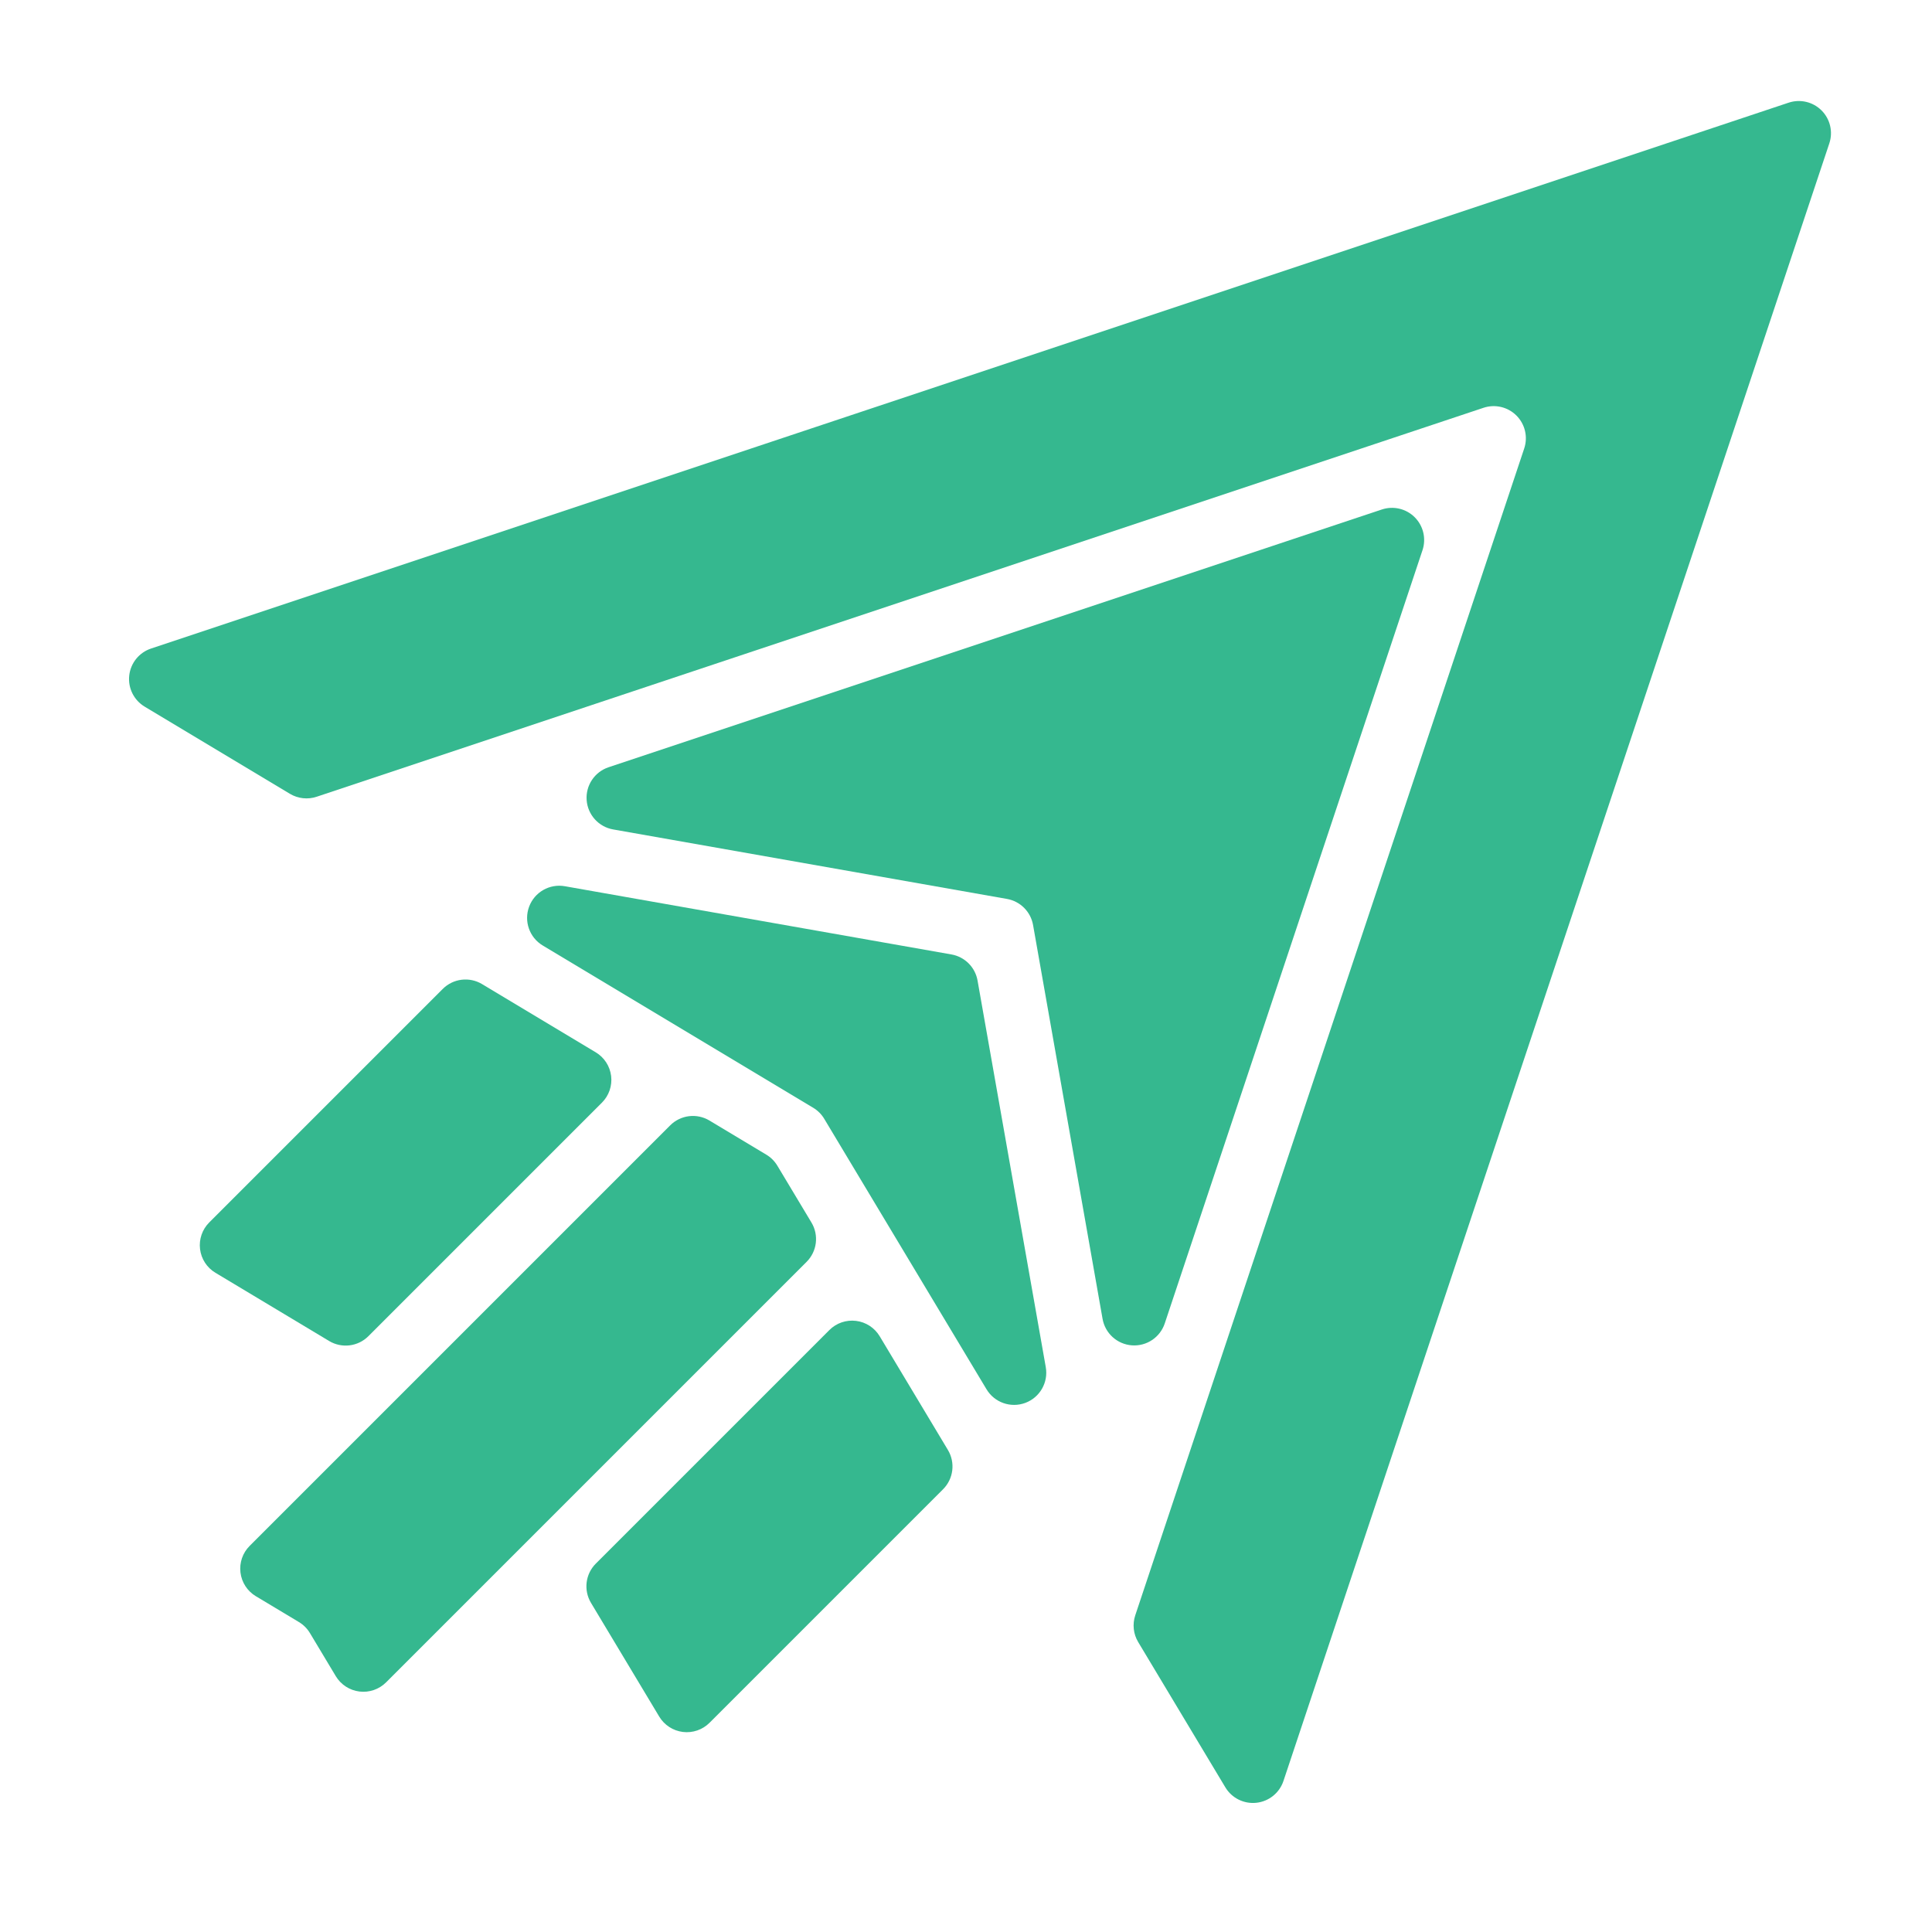
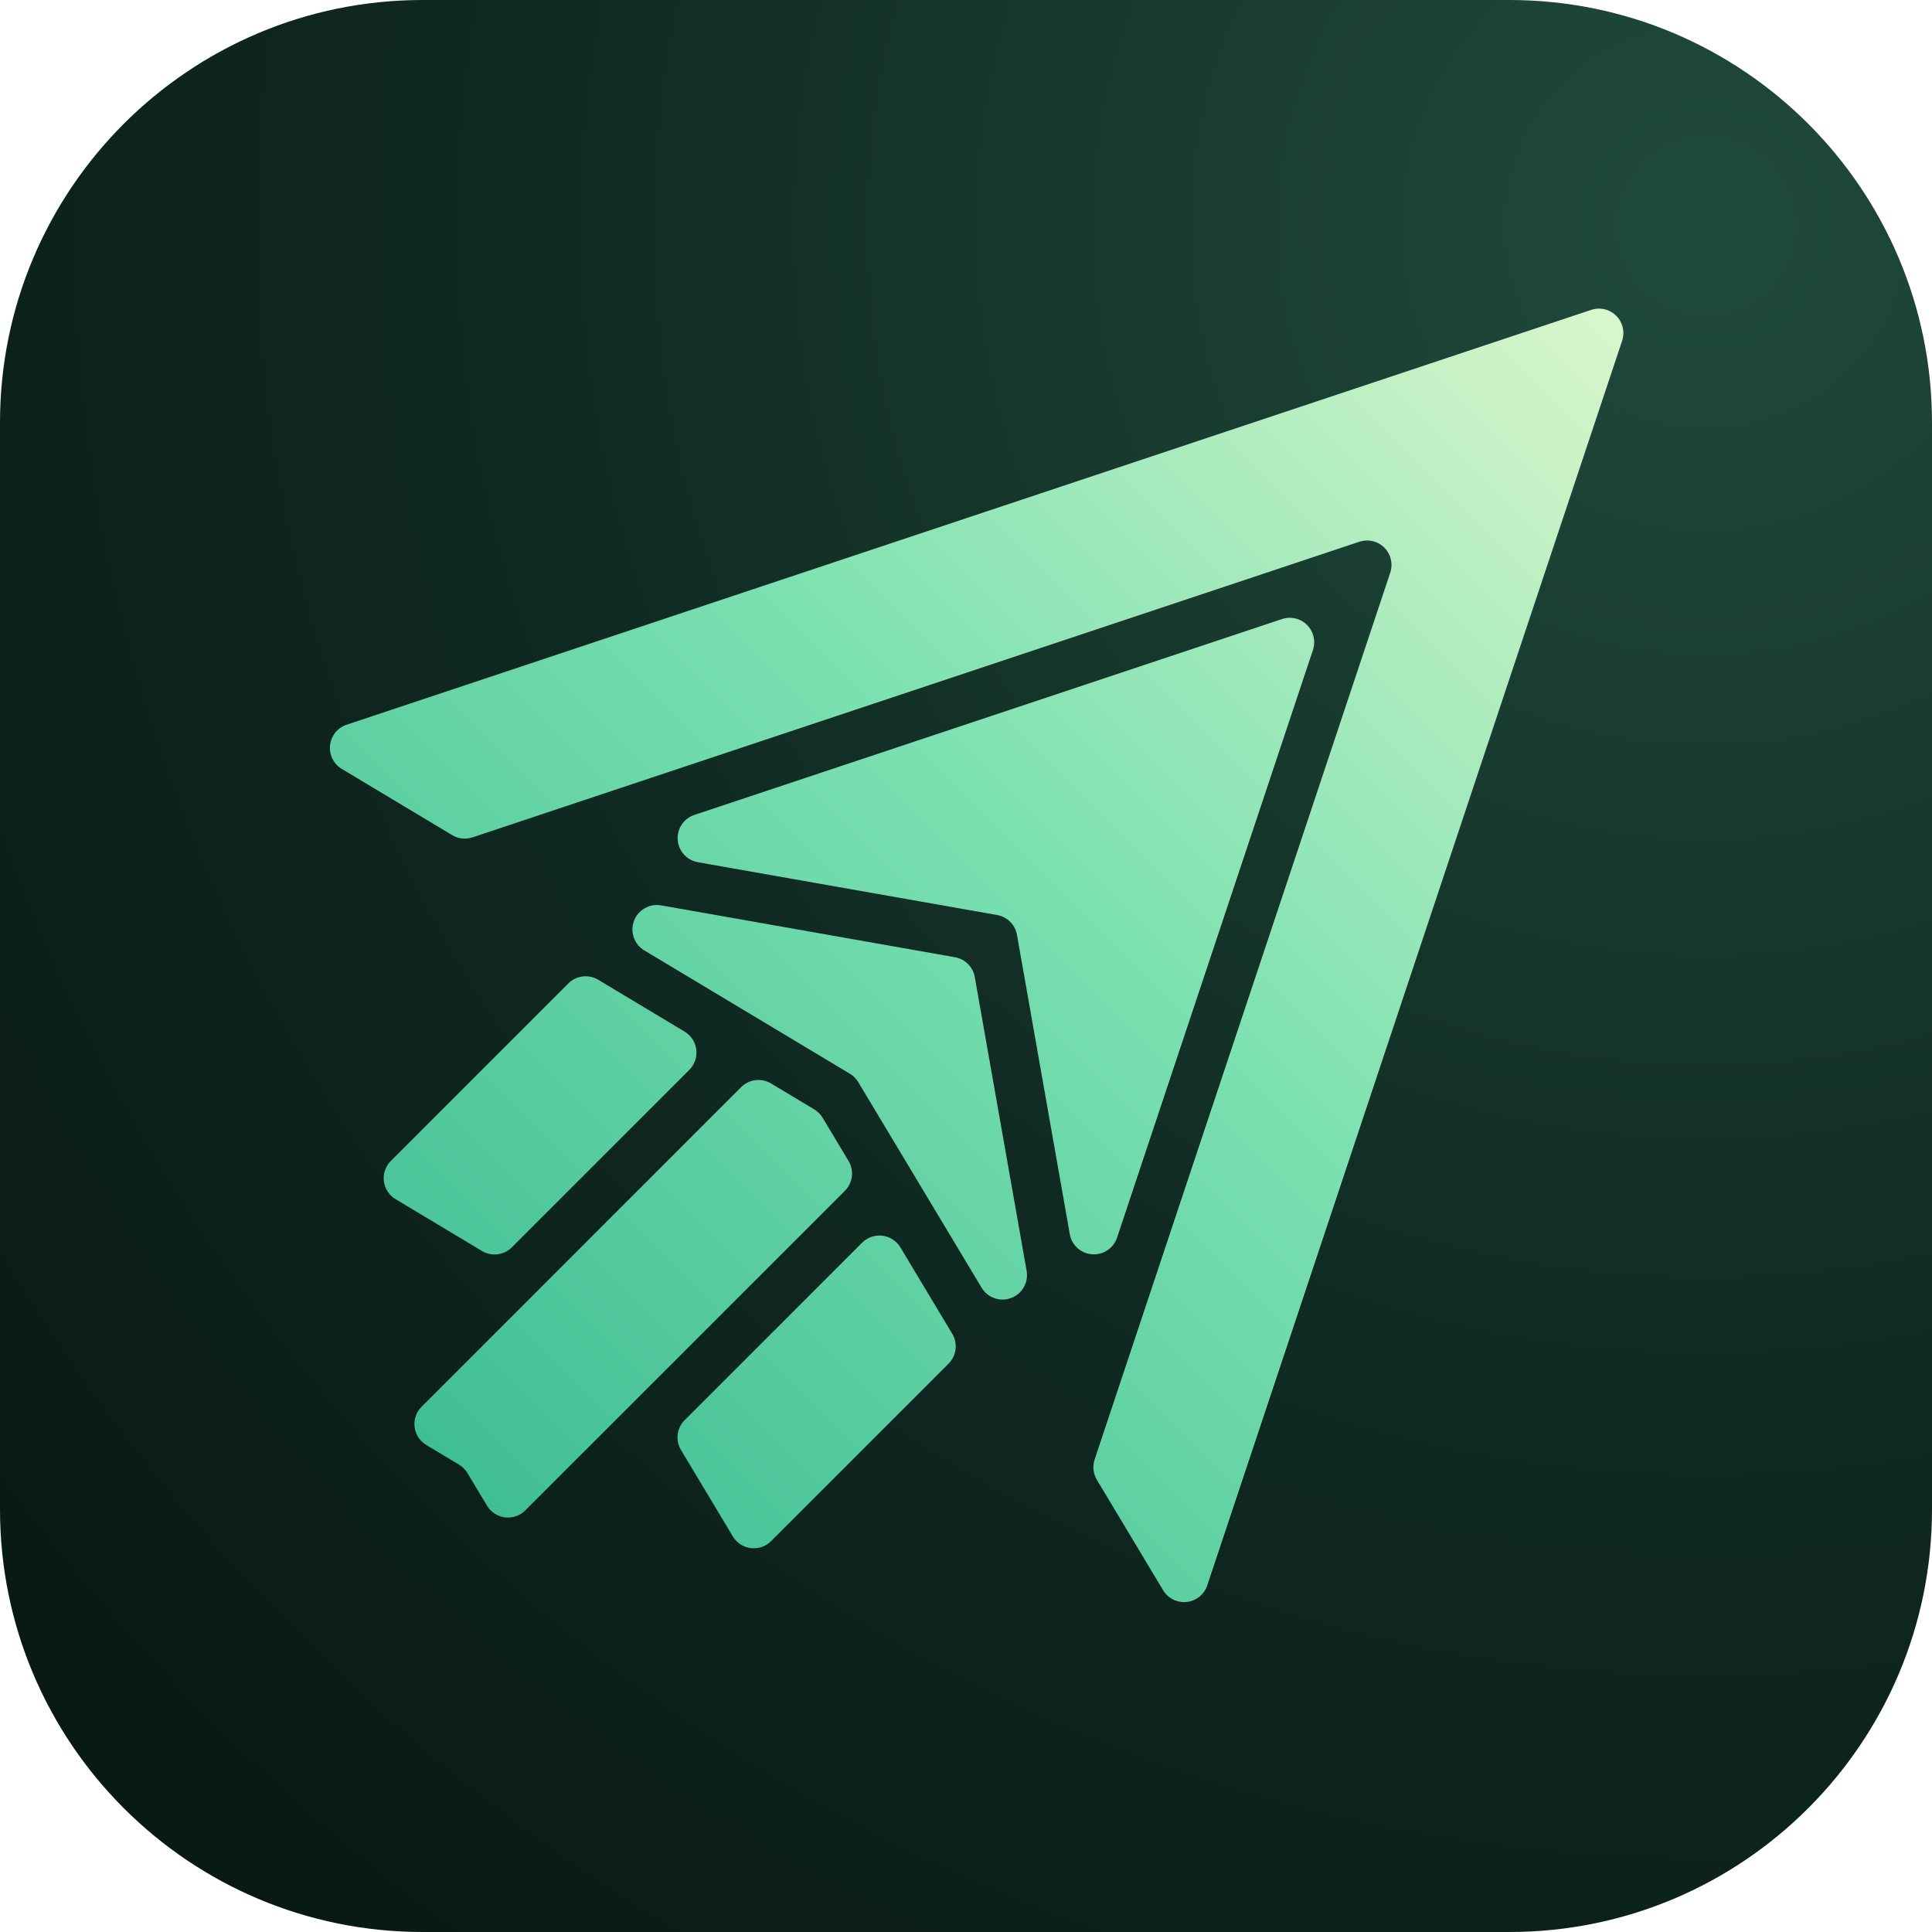
<svg xmlns="http://www.w3.org/2000/svg" width="256" height="256" viewBox="0 0 256 256" role="img" aria-labelledby="title">
-   <g fill="#35B88F" transform="matrix(0.710266 0 0 0.710266 -57.9319 -49.72446)">
-     <path id="outer-arrow" d="M415.247 89.163A6 6 0 0 1 422.837 96.753L321 402.262A6 6 0 0 1 310.163 403.451L293.9 376.346A6 6 0 0 1 293.353 371.362L365.916 153.674A6 6 0 0 0 358.326 146.084L140.638 218.647A6 6 0 0 1 135.654 218.1L108.549 201.837A6 6 0 0 1 109.738 191Z" />
-     <path id="inner-arrow" d="M339.353 165.058A6 6 0 0 1 346.942 172.647L298.856 316.905A6 6 0 0 1 287.255 316.051L274.289 242.577A6 6 0 0 0 269.423 237.711L195.949 224.745A6 6 0 0 1 195.095 213.144Z" />
-     <path id="aligned-tail-arrow" d="M259.066 248.068A6 6 0 0 1 263.932 252.934L276.66 325.059A6 6 0 0 1 265.606 329.189L235.33 278.728A6 6 0 0 0 233.272 276.67L182.811 246.394A6 6 0 0 1 186.941 235.34Z" />
-     <path id="center-trail" d="M206.589 279.955A6 6 0 0 1 213.919 279.053L224.525 285.417A6 6 0 0 1 226.583 287.475L232.947 298.081A6 6 0 0 1 232.045 305.411L153.594 383.862A6 6 0 0 1 144.206 382.707L139.386 374.672A6 6 0 0 0 137.328 372.614L129.293 367.794A6 6 0 0 1 128.138 358.406Z" />
-     <path id="left-trail" d="M164.163 254.499A6 6 0 0 1 171.492 253.597L192.705 266.325A6 6 0 0 1 193.861 275.713L150.294 319.28A6 6 0 0 1 142.964 320.182L121.751 307.454A6 6 0 0 1 120.595 298.067Z" />
-     <path id="right-trail" d="M213.933 391.405A6 6 0 0 1 204.546 390.249L191.818 369.036A6 6 0 0 1 192.72 361.706L236.287 318.139A6 6 0 0 1 245.675 319.295L258.403 340.508A6 6 0 0 1 257.501 347.837Z" />
+   <defs>
+     <linearGradient id="lum" gradientUnits="userSpaceOnUse" x1="110" y1="402" x2="420" y2="92">
+       <stop stop-color="#35B88F" />
+       <stop offset=".55" stop-color="#7AE0B0" />
+       <stop offset="1" stop-color="#D8F6CB" />
+     </linearGradient>
+     <radialGradient id="tile" cx="88%" cy="12%" r="110%">
+       <stop stop-color="#204B3C" />
+       <stop offset=".55" stop-color="#102A22" />
+       <stop offset="1" stop-color="#091A16" />
+     </radialGradient>
+   </defs>
+   <rect width="256" height="256" rx="56" fill="url(#tile)" />
+   <g transform="translate(30.72 30.72) scale(.76)">
+     <g fill="url(#lum)" transform="matrix(0.710266 0 0 0.710266 -57.9319 -49.72446)">
+       <path id="outer-arrow" d="M415.247 89.163A6 6 0 0 1 422.837 96.753L321 402.262A6 6 0 0 1 310.163 403.451L293.9 376.346A6 6 0 0 1 293.353 371.362L365.916 153.674A6 6 0 0 0 358.326 146.084L140.638 218.647A6 6 0 0 1 135.654 218.1L108.549 201.837A6 6 0 0 1 109.738 191Z" />
+       <path id="inner-arrow" d="M339.353 165.058A6 6 0 0 1 346.942 172.647L298.856 316.905A6 6 0 0 1 287.255 316.051L274.289 242.577A6 6 0 0 0 269.423 237.711L195.949 224.745A6 6 0 0 1 195.095 213.144Z" />
+       <path id="aligned-tail-arrow" d="M259.066 248.068A6 6 0 0 1 263.932 252.934L276.66 325.059A6 6 0 0 1 265.606 329.189L235.33 278.728A6 6 0 0 0 233.272 276.67L182.811 246.394A6 6 0 0 1 186.941 235.34Z" />
+       <path id="center-trail" d="M206.589 279.955A6 6 0 0 1 213.919 279.053L224.525 285.417A6 6 0 0 1 226.583 287.475L232.947 298.081A6 6 0 0 1 232.045 305.411L153.594 383.862A6 6 0 0 1 144.206 382.707L139.386 374.672A6 6 0 0 0 137.328 372.614L129.293 367.794A6 6 0 0 1 128.138 358.406Z" />
+       <path id="left-trail" d="M164.163 254.499A6 6 0 0 1 171.492 253.597L192.705 266.325A6 6 0 0 1 193.861 275.713L150.294 319.28A6 6 0 0 1 142.964 320.182L121.751 307.454A6 6 0 0 1 120.595 298.067Z" />
+       <path id="right-trail" d="M213.933 391.405A6 6 0 0 1 204.546 390.249L191.818 369.036A6 6 0 0 1 192.72 361.706L236.287 318.139A6 6 0 0 1 245.675 319.295L258.403 340.508A6 6 0 0 1 257.501 347.837Z" />
+     </g>
  </g>
</svg>
